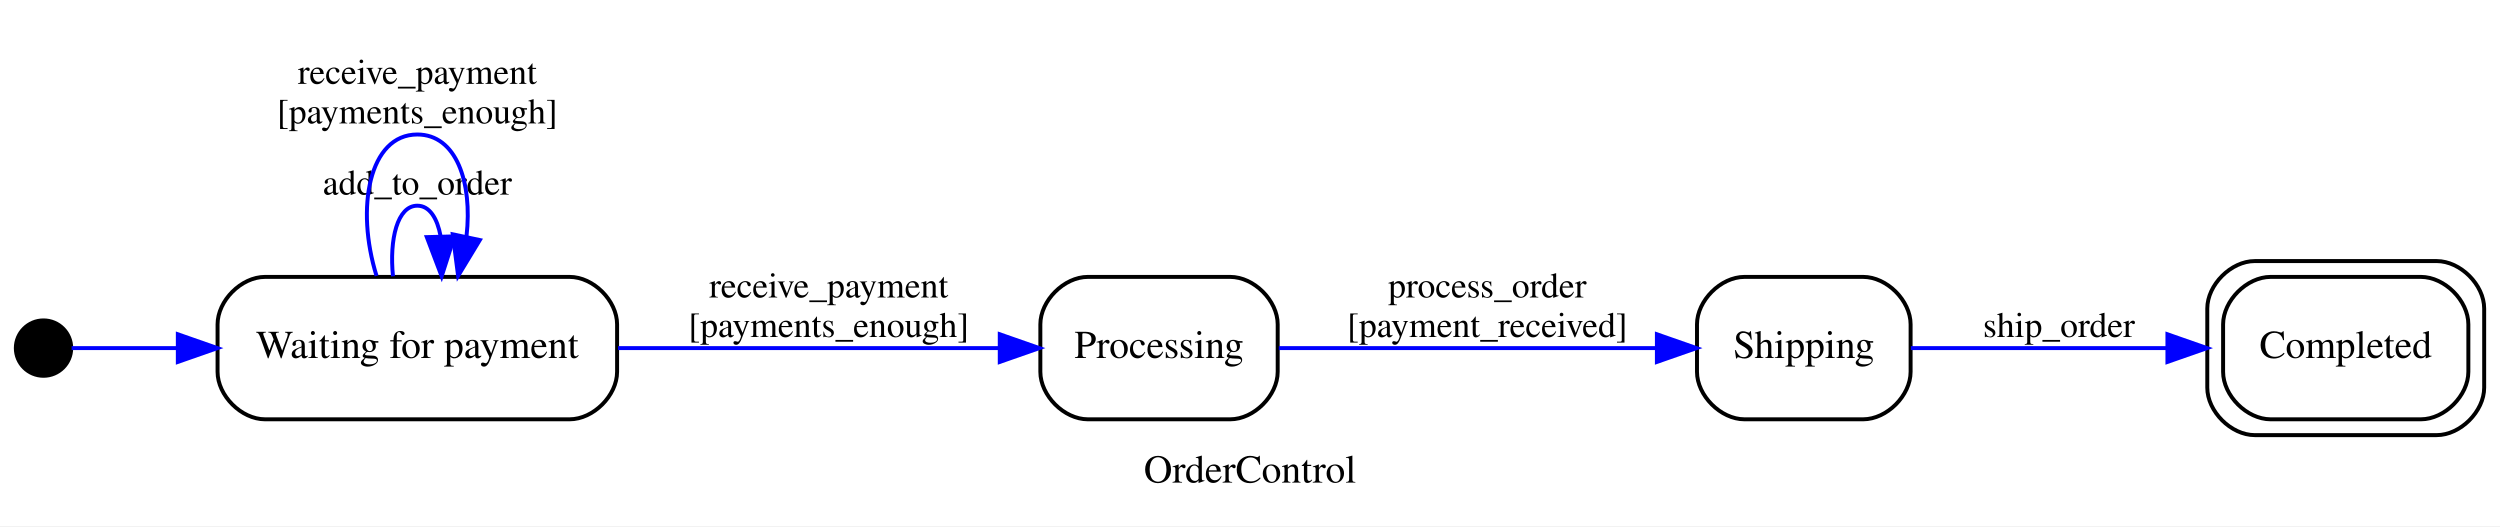
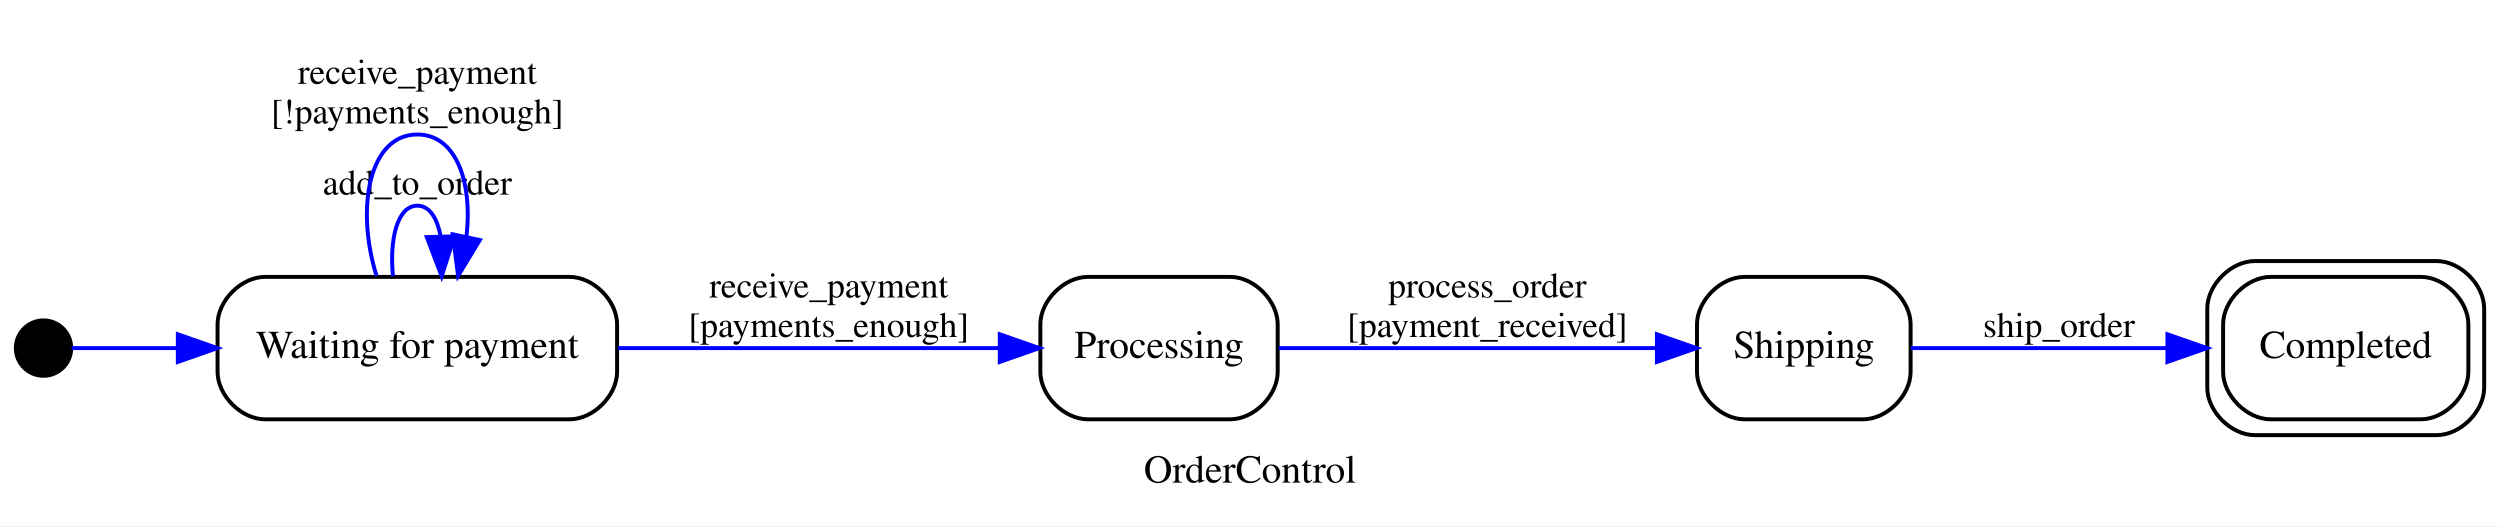
<svg xmlns="http://www.w3.org/2000/svg" width="632pt" height="133pt" viewBox="0.00 0.00 632.00 133.00">
  <g id="graph0" class="graph" transform="scale(1 1) rotate(0) translate(4 129)">
    <polygon fill="#ffffff" stroke="transparent" points="-4,4 -4,-129 628,-129 628,4 -4,4" />
    <text text-anchor="middle" x="312" y="-7" font-family="Times,serif" font-size="10.00" fill="#000000">OrderControl</text>
    <g id="node1" class="node">
      <ellipse fill="#000000" stroke="#000000" cx="7" cy="-41" rx="7" ry="7" />
      <text text-anchor="middle" x="7" y="-40.7" font-family="Times,serif" font-size="1.00" fill="#000000">i</text>
    </g>
    <g id="node2" class="node">
      <path fill="#ffffff" stroke="#000000" d="M140,-59C140,-59 63,-59 63,-59 57,-59 51,-53 51,-47 51,-47 51,-35 51,-35 51,-29 57,-23 63,-23 63,-23 140,-23 140,-23 146,-23 152,-29 152,-35 152,-35 152,-47 152,-47 152,-53 146,-59 140,-59" />
      <text text-anchor="middle" x="101.5" y="-38.5" font-family="Times,serif" font-size="10.00" fill="#000000">Waiting for payment</text>
    </g>
    <g id="edge1" class="edge">
      <path fill="none" stroke="#0000ff" d="M14.103,-41C20.347,-41 30.098,-41 40.859,-41" />
      <polygon fill="#0000ff" stroke="#0000ff" points="40.954,-44.5 50.954,-41 40.954,-37.5 40.954,-44.5" />
    </g>
    <g id="edge4" class="edge">
      <path fill="none" stroke="#0000ff" d="M95.349,-59.153C94.403,-68.539 96.453,-77 101.5,-77 104.575,-77 106.538,-73.858 107.388,-69.28" />
      <polygon fill="#0000ff" stroke="#0000ff" points="110.89,-69.24 107.651,-59.153 103.892,-69.058 110.89,-69.24" />
      <text text-anchor="middle" x="101.5" y="-79.8" font-family="Times,serif" font-size="9.00" fill="#000000">add_to_order</text>
    </g>
    <g id="edge6" class="edge">
      <path fill="none" stroke="#0000ff" d="M91.19,-59.258C85.845,-76.402 89.281,-95 101.5,-95 111.332,-95 115.478,-82.958 113.937,-69.32" />
      <polygon fill="#0000ff" stroke="#0000ff" points="117.302,-68.317 111.81,-59.258 110.454,-69.765 117.302,-68.317" />
      <text text-anchor="middle" x="101.5" y="-107.8" font-family="Times,serif" font-size="9.00" fill="#000000">receive_payment</text>
-       <text text-anchor="middle" x="101.5" y="-97.8" font-family="Times,serif" font-size="9.00" fill="#000000">[payments_enough]</text>
+       <text text-anchor="middle" x="101.5" y="-97.8" font-family="Times,serif" font-size="9.00" fill="#000000">[!payments_enough]</text>
    </g>
    <g id="node4" class="node">
      <path fill="#ffffff" stroke="#000000" d="M307,-59C307,-59 271,-59 271,-59 265,-59 259,-53 259,-47 259,-47 259,-35 259,-35 259,-29 265,-23 271,-23 271,-23 307,-23 307,-23 313,-23 319,-29 319,-35 319,-35 319,-47 319,-47 319,-53 313,-59 307,-59" />
      <text text-anchor="middle" x="289" y="-38.5" font-family="Times,serif" font-size="10.00" fill="#000000">Processing</text>
    </g>
    <g id="edge5" class="edge">
      <path fill="none" stroke="#0000ff" d="M152.24,-41C182.437,-41 220.235,-41 248.437,-41" />
      <polygon fill="#0000ff" stroke="#0000ff" points="248.74,-44.5 258.74,-41 248.74,-37.5 248.74,-44.5" />
      <text text-anchor="middle" x="205.5" y="-53.8" font-family="Times,serif" font-size="9.00" fill="#000000">receive_payment</text>
      <text text-anchor="middle" x="205.5" y="-43.8" font-family="Times,serif" font-size="9.00" fill="#000000">[payments_enough]</text>
    </g>
    <g id="node3" class="node">
      <path fill="#ffffff" stroke="#000000" d="M608,-59C608,-59 570,-59 570,-59 564,-59 558,-53 558,-47 558,-47 558,-35 558,-35 558,-29 564,-23 570,-23 570,-23 608,-23 608,-23 614,-23 620,-29 620,-35 620,-35 620,-47 620,-47 620,-53 614,-59 608,-59" />
      <path fill="none" stroke="#000000" d="M612,-63C612,-63 566,-63 566,-63 560,-63 554,-57 554,-51 554,-51 554,-31 554,-31 554,-25 560,-19 566,-19 566,-19 612,-19 612,-19 618,-19 624,-25 624,-31 624,-31 624,-51 624,-51 624,-57 618,-63 612,-63" />
      <text text-anchor="middle" x="589" y="-38.5" font-family="Times,serif" font-size="10.00" fill="#000000">Completed</text>
    </g>
    <g id="node5" class="node">
      <path fill="#ffffff" stroke="#000000" d="M467,-59C467,-59 437,-59 437,-59 431,-59 425,-53 425,-47 425,-47 425,-35 425,-35 425,-29 431,-23 437,-23 437,-23 467,-23 467,-23 473,-23 479,-29 479,-35 479,-35 479,-47 479,-47 479,-53 473,-59 467,-59" />
      <text text-anchor="middle" x="452" y="-38.5" font-family="Times,serif" font-size="10.00" fill="#000000">Shipping</text>
    </g>
    <g id="edge2" class="edge">
      <path fill="none" stroke="#0000ff" d="M319.277,-41C346.254,-41 385.823,-41 414.736,-41" />
      <polygon fill="#0000ff" stroke="#0000ff" points="414.863,-44.5 424.863,-41 414.863,-37.5 414.863,-44.5" />
      <text text-anchor="middle" x="372" y="-53.8" font-family="Times,serif" font-size="9.00" fill="#000000">process_order</text>
      <text text-anchor="middle" x="372" y="-43.8" font-family="Times,serif" font-size="9.00" fill="#000000">[payment_received]</text>
    </g>
    <g id="edge3" class="edge">
      <path fill="none" stroke="#0000ff" d="M479.067,-41C497.496,-41 522.334,-41 543.738,-41" />
      <polygon fill="#0000ff" stroke="#0000ff" points="543.926,-44.5 553.926,-41 543.926,-37.5 543.926,-44.5" />
      <text text-anchor="middle" x="516.5" y="-43.8" font-family="Times,serif" font-size="9.00" fill="#000000">ship_order</text>
    </g>
  </g>
</svg>
